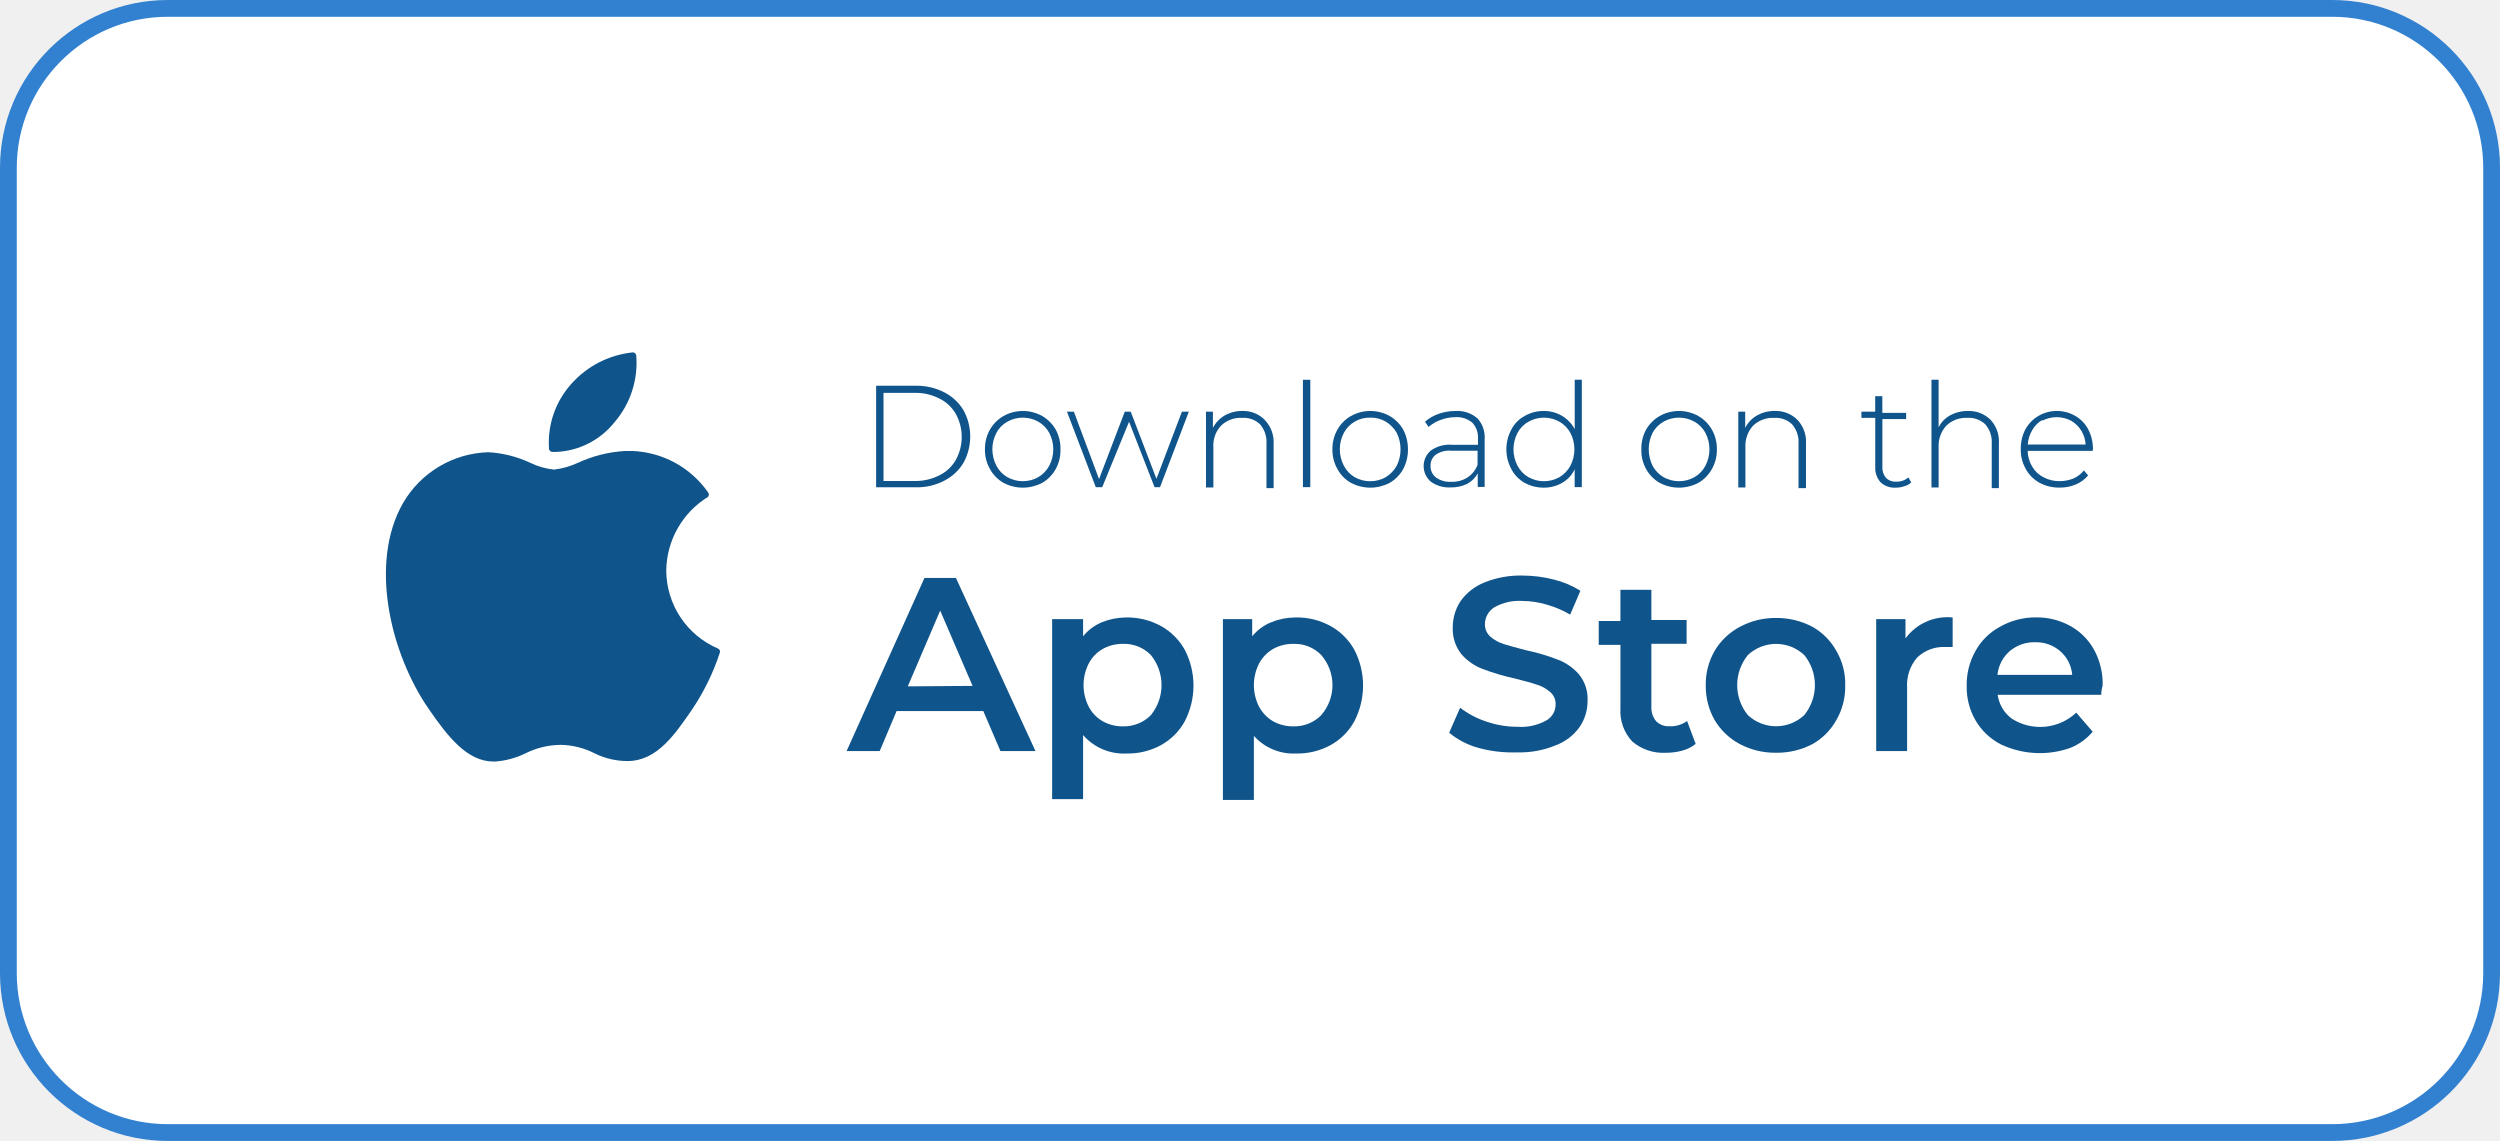
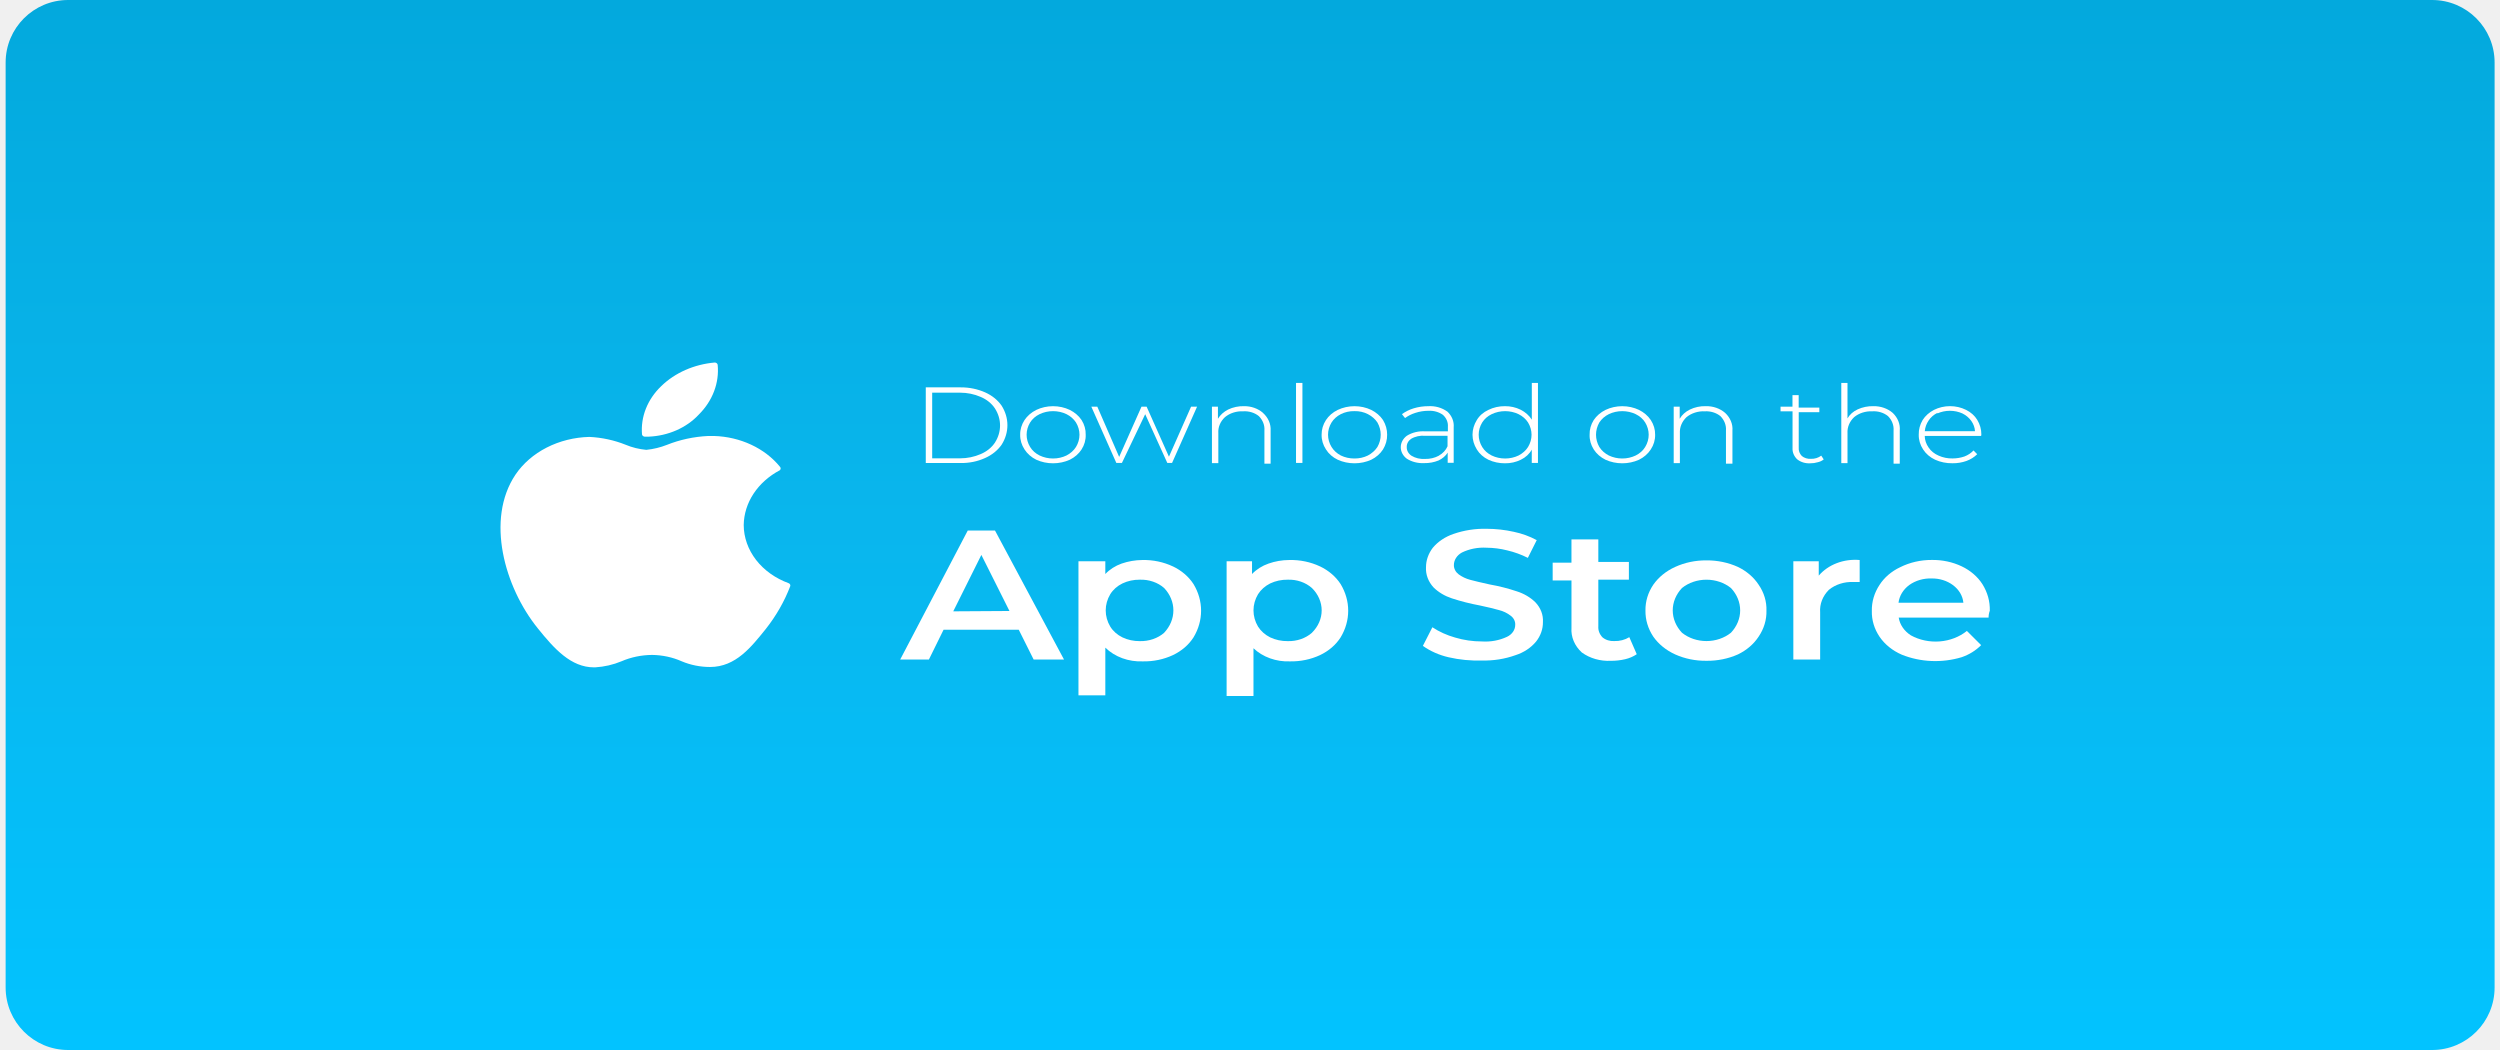
- <svg xmlns="http://www.w3.org/2000/svg" width="149" height="68" viewBox="0 0 149 68" fill="none">
-   <rect x="0.5" y="0.5" width="148" height="67" rx="9.5" fill="white" />
-   <rect x="0.5" y="0.5" width="148" height="67" rx="9.5" stroke="#3281D0" />
-   <path d="M24.027 29.972C21.969 33.549 23.275 38.972 25.56 42.265C26.696 43.912 27.845 45.388 29.421 45.388H29.506C30.131 45.343 30.742 45.179 31.306 44.905C31.962 44.574 32.686 44.399 33.421 44.394C34.128 44.406 34.823 44.58 35.451 44.905C36.056 45.203 36.721 45.358 37.396 45.359C39.17 45.359 40.235 43.741 41.214 42.335C41.935 41.275 42.503 40.118 42.903 38.9C42.918 38.854 42.916 38.805 42.898 38.761C42.879 38.717 42.846 38.681 42.803 38.659C41.889 38.27 41.108 37.622 40.558 36.795C40.008 35.967 39.713 34.996 39.709 34.003C39.719 33.122 39.953 32.257 40.387 31.491C40.821 30.724 41.443 30.079 42.193 29.617C42.228 29.578 42.247 29.527 42.247 29.475C42.247 29.422 42.228 29.372 42.193 29.333C41.68 28.602 41.004 28 40.219 27.573C39.434 27.148 38.561 26.909 37.668 26.878H37.273C36.29 26.932 35.326 27.173 34.434 27.588C33.985 27.795 33.506 27.93 33.015 27.988C32.52 27.935 32.039 27.797 31.592 27.578C30.811 27.214 29.968 27.002 29.108 26.953C28.074 26.982 27.065 27.275 26.175 27.803C25.286 28.331 24.547 29.078 24.027 29.972Z" fill="#0F548B" />
-   <path d="M37.724 21.001C36.303 21.145 34.989 21.819 34.043 22.889C33.573 23.413 33.214 24.026 32.987 24.692C32.761 25.358 32.671 26.062 32.723 26.764C32.732 26.808 32.754 26.849 32.788 26.879C32.821 26.91 32.863 26.929 32.908 26.934H33.164C33.834 26.903 34.491 26.728 35.088 26.422C35.686 26.116 36.211 25.686 36.628 25.16C37.096 24.616 37.452 23.985 37.673 23.302C37.895 22.62 37.979 21.9 37.92 21.185C37.913 21.136 37.89 21.09 37.853 21.056C37.817 21.023 37.77 21.003 37.72 21L37.724 21.001Z" fill="#0F548B" />
-   <path d="M52.217 22.989H54.617C55.199 22.985 55.774 23.122 56.292 23.389C56.762 23.631 57.156 24 57.428 24.454C57.689 24.933 57.825 25.47 57.825 26.015C57.825 26.561 57.689 27.098 57.428 27.577C57.156 28.031 56.762 28.4 56.292 28.642C55.776 28.915 55.2 29.053 54.617 29.042H52.217V22.989ZM54.573 28.667C55.066 28.668 55.553 28.551 55.992 28.326C56.403 28.123 56.745 27.802 56.971 27.403C57.199 26.985 57.319 26.517 57.319 26.041C57.319 25.564 57.199 25.096 56.971 24.678C56.744 24.279 56.403 23.957 55.992 23.755C55.553 23.53 55.066 23.413 54.573 23.414H52.657V28.666L54.573 28.667Z" fill="#0F548B" />
-   <path d="M59.811 28.78C59.471 28.585 59.191 28.3 59.002 27.957C58.799 27.598 58.695 27.191 58.702 26.779C58.697 26.367 58.8 25.96 59.002 25.601C59.196 25.265 59.475 24.986 59.811 24.792C60.163 24.597 60.559 24.494 60.961 24.494C61.363 24.494 61.759 24.597 62.111 24.792C62.447 24.986 62.726 25.265 62.92 25.601C63.116 25.962 63.214 26.368 63.204 26.779C63.216 27.19 63.118 27.597 62.92 27.957C62.731 28.3 62.451 28.585 62.111 28.78C61.756 28.966 61.362 29.064 60.961 29.064C60.56 29.064 60.166 28.966 59.811 28.78ZM61.883 28.439C62.158 28.275 62.384 28.04 62.536 27.758C62.694 27.456 62.776 27.12 62.776 26.778C62.776 26.437 62.694 26.101 62.536 25.799C62.383 25.521 62.158 25.29 61.883 25.132C61.601 24.974 61.283 24.891 60.961 24.891C60.637 24.891 60.32 24.974 60.038 25.132C59.761 25.287 59.534 25.518 59.385 25.799C59.227 26.101 59.145 26.437 59.145 26.778C59.145 27.12 59.227 27.456 59.385 27.758C59.533 28.043 59.76 28.279 60.038 28.439C60.32 28.597 60.637 28.68 60.961 28.68C61.283 28.68 61.601 28.597 61.883 28.439Z" fill="#0F548B" />
-   <path d="M70.855 24.536L69.137 29.036H68.811L67.292 25.136L65.692 29.036H65.309L63.591 24.536H64.003L65.503 28.553L67.036 24.536H67.391L68.924 28.536L70.443 24.536H70.855Z" fill="#0F548B" />
-   <path d="M75.383 25.033C75.563 25.221 75.703 25.444 75.793 25.688C75.883 25.932 75.922 26.192 75.908 26.452V29.092H75.482V26.452C75.512 26.029 75.374 25.611 75.099 25.288C74.956 25.153 74.786 25.049 74.6 24.983C74.414 24.917 74.216 24.89 74.02 24.905C73.791 24.892 73.561 24.927 73.346 25.008C73.131 25.089 72.936 25.213 72.771 25.373C72.612 25.544 72.491 25.746 72.412 25.965C72.335 26.185 72.302 26.418 72.317 26.651V29.051H71.877V24.536H72.289V25.501C72.448 25.194 72.691 24.938 72.989 24.763C73.322 24.576 73.7 24.483 74.082 24.493C74.325 24.49 74.566 24.536 74.79 24.629C75.014 24.722 75.218 24.859 75.388 25.032L75.383 25.033Z" fill="#0F548B" />
-   <path d="M77.654 22.634H78.094V29.034H77.654V22.634Z" fill="#0F548B" />
-   <path d="M80.521 28.78C80.178 28.588 79.898 28.303 79.712 27.957C79.509 27.598 79.405 27.191 79.412 26.779C79.406 26.367 79.51 25.96 79.712 25.601C79.902 25.262 80.182 24.982 80.521 24.792C80.873 24.597 81.269 24.494 81.671 24.494C82.073 24.494 82.469 24.597 82.821 24.792C83.157 24.986 83.436 25.265 83.63 25.601C83.82 25.964 83.917 26.369 83.914 26.779C83.919 27.189 83.822 27.594 83.63 27.957C83.441 28.3 83.161 28.585 82.821 28.78C82.466 28.966 82.072 29.064 81.671 29.064C81.27 29.064 80.876 28.966 80.521 28.78ZM82.593 28.439C82.865 28.271 83.089 28.037 83.246 27.758C83.395 27.453 83.473 27.118 83.473 26.778C83.473 26.439 83.395 26.104 83.246 25.799C83.089 25.524 82.864 25.295 82.593 25.132C82.315 24.965 81.994 24.881 81.67 24.891C81.341 24.881 81.016 24.965 80.733 25.132C80.463 25.291 80.241 25.522 80.094 25.799C79.936 26.101 79.853 26.437 79.853 26.778C79.853 27.12 79.936 27.456 80.094 27.758C80.241 28.039 80.462 28.274 80.733 28.439C81.019 28.6 81.342 28.683 81.67 28.68C81.994 28.683 82.313 28.6 82.594 28.439H82.593Z" fill="#0F548B" />
-   <path d="M88.045 24.919C88.201 25.088 88.321 25.287 88.396 25.505C88.472 25.722 88.502 25.953 88.485 26.182V29.022H88.073V28.212C87.929 28.476 87.712 28.693 87.448 28.837C87.138 28.985 86.797 29.058 86.454 29.05C86.027 29.074 85.606 28.949 85.262 28.695C85.132 28.58 85.028 28.439 84.957 28.282C84.885 28.124 84.849 27.953 84.849 27.779C84.849 27.606 84.885 27.435 84.957 27.277C85.028 27.119 85.132 26.979 85.262 26.864C85.631 26.595 86.085 26.469 86.54 26.509H88.087V26.14C88.098 25.966 88.074 25.793 88.016 25.629C87.957 25.465 87.865 25.316 87.746 25.189C87.468 24.958 87.112 24.841 86.752 24.863C86.441 24.863 86.133 24.921 85.844 25.033C85.587 25.127 85.35 25.267 85.144 25.445L84.931 25.133C85.169 24.928 85.443 24.769 85.74 24.665C86.059 24.552 86.395 24.495 86.734 24.495C87.208 24.461 87.677 24.614 88.04 24.921L88.045 24.919ZM87.463 28.454C87.739 28.275 87.95 28.011 88.063 27.702V26.865H86.526C86.186 26.826 85.843 26.912 85.561 27.106C85.463 27.184 85.385 27.284 85.333 27.397C85.281 27.51 85.256 27.634 85.261 27.759C85.255 27.893 85.281 28.027 85.338 28.149C85.395 28.271 85.48 28.377 85.587 28.459C85.855 28.649 86.182 28.739 86.51 28.715C86.845 28.726 87.176 28.637 87.461 28.46L87.463 28.454Z" fill="#0F548B" />
-   <path d="M94.276 22.634V29.034H93.85V27.971C93.69 28.313 93.427 28.596 93.098 28.78C92.766 28.971 92.389 29.069 92.007 29.064C91.61 29.066 91.22 28.968 90.871 28.78C90.532 28.588 90.256 28.302 90.076 27.957C89.881 27.595 89.779 27.19 89.779 26.779C89.779 26.368 89.881 25.963 90.076 25.601C90.252 25.257 90.53 24.974 90.871 24.792C91.216 24.593 91.608 24.49 92.007 24.494C92.385 24.49 92.758 24.588 93.086 24.778C93.409 24.968 93.674 25.243 93.853 25.573V22.634H94.276ZM92.942 28.44C93.217 28.276 93.443 28.041 93.595 27.759C93.753 27.457 93.835 27.121 93.835 26.779C93.835 26.438 93.753 26.102 93.595 25.8C93.442 25.522 93.216 25.291 92.942 25.133C92.66 24.975 92.342 24.892 92.019 24.892C91.696 24.892 91.379 24.975 91.097 25.133C90.82 25.288 90.593 25.519 90.444 25.8C90.286 26.102 90.203 26.438 90.203 26.779C90.203 27.121 90.286 27.457 90.444 27.759C90.592 28.044 90.819 28.28 91.097 28.44C91.379 28.598 91.696 28.681 92.019 28.681C92.342 28.681 92.66 28.598 92.942 28.44Z" fill="#0F548B" />
-   <path d="M98.918 28.78C98.578 28.585 98.298 28.3 98.109 27.957C97.91 27.597 97.812 27.19 97.825 26.779C97.814 26.368 97.912 25.962 98.109 25.601C98.303 25.265 98.582 24.986 98.918 24.792C99.27 24.597 99.665 24.494 100.068 24.494C100.47 24.494 100.866 24.597 101.218 24.792C101.554 24.986 101.833 25.265 102.027 25.601C102.229 25.96 102.332 26.367 102.327 26.779C102.334 27.191 102.23 27.598 102.027 27.957C101.837 28.3 101.558 28.585 101.218 28.78C100.863 28.966 100.468 29.064 100.068 29.064C99.667 29.064 99.272 28.966 98.918 28.78ZM100.99 28.439C101.268 28.279 101.495 28.043 101.643 27.758C101.801 27.456 101.883 27.12 101.883 26.778C101.883 26.437 101.801 26.101 101.643 25.799C101.494 25.518 101.267 25.287 100.99 25.132C100.708 24.974 100.39 24.891 100.067 24.891C99.744 24.891 99.427 24.974 99.145 25.132C98.87 25.29 98.644 25.521 98.492 25.799C98.343 26.104 98.265 26.439 98.265 26.778C98.265 27.118 98.343 27.453 98.492 27.758C98.644 28.04 98.87 28.275 99.145 28.439C99.427 28.597 99.744 28.68 100.067 28.68C100.39 28.68 100.708 28.597 100.99 28.439Z" fill="#0F548B" />
-   <path d="M107.137 25.033C107.313 25.223 107.448 25.447 107.533 25.691C107.619 25.935 107.655 26.194 107.637 26.452V29.092H107.192V26.452C107.222 26.029 107.084 25.611 106.809 25.288C106.667 25.154 106.5 25.052 106.316 24.986C106.133 24.92 105.938 24.892 105.744 24.905C105.513 24.892 105.281 24.927 105.064 25.008C104.847 25.088 104.648 25.212 104.481 25.373C104.166 25.722 104.003 26.182 104.027 26.651V29.051H103.602V24.536H104.014V25.501C104.169 25.191 104.413 24.934 104.714 24.763C105.047 24.575 105.425 24.481 105.807 24.493C106.054 24.487 106.299 24.532 106.528 24.625C106.757 24.718 106.964 24.857 107.137 25.033Z" fill="#0F548B" />
-   <path d="M113.908 28.752C113.793 28.863 113.651 28.942 113.496 28.979C113.332 29.038 113.159 29.067 112.985 29.064C112.819 29.076 112.653 29.053 112.496 28.997C112.34 28.941 112.197 28.853 112.077 28.738C111.861 28.492 111.749 28.171 111.765 27.844V24.905H110.941V24.536H111.761V23.613H112.187V24.607H113.606V24.976H112.19V27.813C112.172 28.055 112.248 28.294 112.403 28.48C112.485 28.56 112.583 28.622 112.691 28.661C112.799 28.7 112.914 28.716 113.028 28.707C113.289 28.717 113.543 28.625 113.738 28.451L113.908 28.752Z" fill="#0F548B" />
-   <path d="M118.65 25.033C118.822 25.224 118.954 25.449 119.037 25.693C119.12 25.937 119.153 26.195 119.133 26.452V29.092H118.707V26.452C118.737 26.029 118.599 25.611 118.324 25.288C118.18 25.153 118.01 25.049 117.825 24.983C117.639 24.917 117.441 24.89 117.245 24.905C117.016 24.893 116.786 24.929 116.572 25.009C116.357 25.09 116.161 25.214 115.996 25.373C115.681 25.722 115.518 26.182 115.542 26.651V29.051H115.115V22.634H115.541V25.473C115.692 25.164 115.937 24.91 116.241 24.749C116.572 24.572 116.944 24.484 117.32 24.493C117.566 24.488 117.812 24.533 118.04 24.626C118.269 24.719 118.476 24.857 118.65 25.033Z" fill="#0F548B" />
-   <path d="M124.724 26.873H120.849C120.854 27.204 120.947 27.527 121.119 27.81C121.279 28.085 121.516 28.307 121.8 28.449C122.097 28.606 122.429 28.684 122.765 28.676C123.042 28.675 123.317 28.622 123.574 28.52C123.819 28.413 124.034 28.247 124.199 28.037L124.455 28.337C124.253 28.57 124.001 28.755 123.717 28.876C123.411 29.002 123.083 29.065 122.752 29.061C122.337 29.068 121.927 28.97 121.56 28.777C121.213 28.586 120.928 28.301 120.737 27.954C120.534 27.595 120.43 27.188 120.437 26.776C120.429 26.367 120.521 25.962 120.707 25.598C120.891 25.264 121.16 24.984 121.488 24.789C121.822 24.595 122.202 24.492 122.588 24.492C122.975 24.492 123.354 24.595 123.688 24.789C124.014 24.976 124.28 25.251 124.455 25.584C124.645 25.947 124.742 26.352 124.739 26.762L124.724 26.873ZM121.724 25.028C121.474 25.17 121.266 25.378 121.124 25.628C120.967 25.891 120.875 26.188 120.854 26.494H124.303C124.288 26.204 124.201 25.923 124.05 25.675C123.899 25.427 123.688 25.221 123.437 25.075C123.172 24.936 122.877 24.863 122.578 24.863C122.279 24.863 121.984 24.936 121.719 25.075L121.724 25.028Z" fill="#0F548B" />
-   <path d="M58.605 42.379H53.438L52.43 44.764H50.457L55.099 34.444H56.973L61.714 44.764H59.627L58.605 42.379ZM57.966 40.879L56.035 36.393L54.104 40.907L57.966 40.879Z" fill="#0F548B" />
-   <path d="M69.194 37.31C69.79 37.641 70.282 38.133 70.613 38.729C70.954 39.387 71.132 40.117 71.132 40.858C71.132 41.599 70.954 42.329 70.613 42.987C70.285 43.587 69.793 44.08 69.194 44.41C68.563 44.753 67.854 44.925 67.136 44.91C66.65 44.934 66.165 44.847 65.718 44.656C65.27 44.466 64.872 44.176 64.552 43.81V47.628H62.707V36.9H64.552V37.922C64.85 37.554 65.235 37.266 65.673 37.085C66.124 36.903 66.606 36.807 67.092 36.801C67.825 36.782 68.55 36.958 69.192 37.312L69.194 37.31ZM68.594 42.619C69.004 42.113 69.228 41.482 69.228 40.831C69.228 40.179 69.004 39.548 68.594 39.042C68.377 38.819 68.116 38.645 67.828 38.53C67.539 38.415 67.229 38.362 66.919 38.375C66.502 38.37 66.092 38.473 65.727 38.675C65.371 38.878 65.081 39.178 64.89 39.541C64.686 39.941 64.579 40.383 64.579 40.833C64.579 41.282 64.686 41.724 64.89 42.124C65.081 42.487 65.371 42.787 65.727 42.99C66.092 43.192 66.502 43.295 66.919 43.29C67.23 43.299 67.539 43.245 67.828 43.129C68.117 43.014 68.379 42.841 68.598 42.62L68.594 42.619Z" fill="#0F548B" />
-   <path d="M79.301 37.31C79.897 37.641 80.389 38.133 80.72 38.729C81.061 39.387 81.239 40.117 81.239 40.858C81.239 41.599 81.061 42.329 80.72 42.987C80.392 43.587 79.9 44.08 79.301 44.41C78.67 44.753 77.961 44.925 77.243 44.91C76.772 44.932 76.303 44.849 75.869 44.667C75.434 44.486 75.046 44.21 74.731 43.86V47.678H72.885V36.9H74.631V37.922C74.933 37.552 75.324 37.264 75.767 37.085C76.217 36.9 76.699 36.804 77.186 36.801C77.924 36.779 78.654 36.956 79.301 37.312V37.31ZM78.747 42.619C79.178 42.123 79.416 41.488 79.416 40.831C79.416 40.173 79.178 39.538 78.747 39.042C78.533 38.82 78.274 38.646 77.988 38.531C77.701 38.416 77.394 38.363 77.086 38.375C76.664 38.368 76.248 38.471 75.879 38.675C75.526 38.882 75.237 39.181 75.042 39.541C74.838 39.941 74.731 40.383 74.731 40.833C74.731 41.282 74.838 41.724 75.042 42.124C75.237 42.484 75.526 42.783 75.879 42.99C76.248 43.194 76.664 43.297 77.086 43.29C77.394 43.3 77.7 43.245 77.986 43.13C78.272 43.016 78.531 42.843 78.747 42.623V42.619Z" fill="#0F548B" />
-   <path d="M88.13 44.579C87.485 44.406 86.885 44.096 86.37 43.671L87.023 42.181C87.493 42.542 88.02 42.82 88.584 43.004C89.177 43.211 89.8 43.316 90.429 43.316C91.025 43.362 91.622 43.233 92.147 42.947C92.32 42.852 92.464 42.713 92.564 42.543C92.664 42.373 92.716 42.179 92.715 41.982C92.72 41.846 92.695 41.71 92.641 41.584C92.587 41.459 92.506 41.347 92.403 41.258C92.171 41.047 91.894 40.891 91.594 40.804C91.268 40.69 90.827 40.577 90.274 40.435C89.622 40.294 88.981 40.104 88.358 39.867C87.877 39.684 87.448 39.387 87.109 39.001C86.743 38.543 86.556 37.968 86.584 37.383C86.584 36.828 86.746 36.285 87.052 35.822C87.409 35.325 87.902 34.941 88.471 34.715C89.196 34.422 89.974 34.281 90.756 34.303C91.383 34.305 92.008 34.386 92.616 34.544C93.174 34.68 93.706 34.905 94.192 35.211L93.582 36.63C93.137 36.368 92.66 36.166 92.163 36.03C91.702 35.893 91.224 35.822 90.744 35.817C90.155 35.776 89.568 35.91 89.055 36.2C88.883 36.309 88.742 36.46 88.645 36.639C88.548 36.818 88.498 37.019 88.501 37.222C88.501 37.359 88.529 37.494 88.586 37.619C88.642 37.744 88.724 37.855 88.827 37.946C89.059 38.146 89.329 38.295 89.622 38.386C89.948 38.486 90.389 38.613 90.956 38.755C91.595 38.887 92.222 39.072 92.83 39.309C93.315 39.489 93.749 39.787 94.093 40.175C94.464 40.623 94.651 41.194 94.618 41.775C94.622 42.326 94.459 42.865 94.15 43.322C93.797 43.821 93.303 44.202 92.731 44.415C92.003 44.719 91.219 44.864 90.431 44.841C89.655 44.869 88.879 44.781 88.13 44.579Z" fill="#0F548B" />
-   <path d="M101.062 44.337C100.827 44.523 100.556 44.659 100.267 44.737C99.948 44.824 99.618 44.867 99.288 44.865C98.56 44.908 97.844 44.669 97.288 44.198C97.041 43.935 96.85 43.624 96.728 43.285C96.606 42.946 96.555 42.585 96.578 42.225V38.435H95.285V37.013H96.577V35.153H98.422V36.953H100.522V38.372H98.422V42.105C98.402 42.424 98.503 42.738 98.706 42.985C98.812 43.089 98.939 43.17 99.078 43.222C99.217 43.274 99.366 43.295 99.515 43.285C99.885 43.3 100.25 43.19 100.551 42.973L101.062 44.337Z" fill="#0F548B" />
-   <path d="M103.702 44.352C103.082 44.025 102.563 43.534 102.202 42.933C101.838 42.298 101.652 41.577 101.663 40.846C101.65 40.119 101.837 39.403 102.202 38.774C102.563 38.173 103.082 37.682 103.702 37.355C104.361 37.004 105.098 36.823 105.845 36.83C106.601 36.822 107.347 37.002 108.017 37.355C108.611 37.689 109.102 38.18 109.436 38.774C109.807 39.4 109.994 40.118 109.975 40.846C109.992 41.578 109.806 42.301 109.436 42.933C109.102 43.527 108.611 44.018 108.018 44.352C107.347 44.7 106.601 44.876 105.846 44.863C105.1 44.874 104.362 44.698 103.702 44.352ZM107.535 42.619C107.945 42.113 108.169 41.482 108.169 40.831C108.169 40.179 107.945 39.548 107.535 39.042C107.079 38.614 106.478 38.376 105.853 38.376C105.228 38.376 104.626 38.614 104.171 39.042C103.76 39.548 103.537 40.179 103.537 40.831C103.537 41.482 103.76 42.113 104.171 42.619C104.626 43.047 105.228 43.285 105.853 43.285C106.478 43.285 107.079 43.047 107.535 42.619Z" fill="#0F548B" />
-   <path d="M116.378 36.801V38.561H115.952C115.643 38.544 115.333 38.592 115.043 38.699C114.752 38.806 114.487 38.972 114.263 39.186C113.835 39.684 113.62 40.331 113.663 40.986V44.762H111.821V36.9H113.567V38.05C113.886 37.615 114.313 37.271 114.806 37.051C115.299 36.832 115.841 36.746 116.378 36.801Z" fill="#0F548B" />
-   <path d="M125.235 41.41H119.061C119.099 41.69 119.193 41.96 119.337 42.204C119.48 42.447 119.671 42.66 119.898 42.829C120.487 43.207 121.186 43.377 121.883 43.313C122.579 43.248 123.235 42.953 123.745 42.474L124.724 43.61C124.365 44.036 123.907 44.367 123.39 44.575C122.045 45.051 120.566 44.979 119.273 44.375C118.642 44.057 118.115 43.564 117.754 42.956C117.384 42.324 117.197 41.601 117.215 40.869C117.202 40.144 117.383 39.428 117.74 38.797C118.069 38.199 118.561 37.707 119.159 37.378C119.818 36.993 120.568 36.792 121.331 36.796C122.05 36.783 122.76 36.959 123.389 37.307C123.986 37.637 124.478 38.129 124.808 38.726C125.161 39.379 125.337 40.113 125.319 40.855C125.264 41.035 125.235 41.222 125.235 41.41ZM119.785 38.802C119.367 39.164 119.104 39.671 119.047 40.221H123.504C123.46 39.671 123.199 39.161 122.78 38.802C122.378 38.456 121.863 38.269 121.332 38.277C120.769 38.254 120.218 38.441 119.785 38.802Z" fill="#0F548B" />
+ <svg xmlns="http://www.w3.org/2000/svg" width="200" height="84" viewBox="0 0 200 84" fill="none">
+   <rect x="0.451" width="199.117" height="84" rx="5" fill="url(#paint0_linear_67_7388)" />
+   <path d="M41.237 37.972C38.84 41.549 40.361 46.972 43.022 50.265C44.345 51.912 45.683 53.388 47.518 53.388H47.617C48.345 53.343 49.056 53.179 49.713 52.905C50.477 52.574 51.32 52.399 52.175 52.394C52.999 52.406 53.808 52.58 54.539 52.905C55.244 53.203 56.019 53.358 56.804 53.359C58.87 53.359 60.11 51.741 61.25 50.335C62.089 49.275 62.751 48.118 63.217 46.9C63.234 46.854 63.232 46.805 63.21 46.761C63.189 46.717 63.15 46.681 63.1 46.659C62.035 46.27 61.127 45.622 60.486 44.795C59.846 43.967 59.502 42.996 59.497 42.003C59.51 41.122 59.781 40.257 60.287 39.49C60.793 38.724 61.516 38.079 62.39 37.617C62.431 37.578 62.453 37.527 62.453 37.475C62.453 37.422 62.431 37.372 62.39 37.333C61.792 36.602 61.005 35.999 60.091 35.574C59.177 35.148 58.16 34.909 57.121 34.878H56.661C55.516 34.932 54.394 35.173 53.355 35.588C52.832 35.795 52.275 35.93 51.703 35.988C51.127 35.935 50.566 35.797 50.046 35.578C49.136 35.214 48.155 35.002 47.153 34.953C45.949 34.982 44.774 35.275 43.739 35.803C42.703 36.331 41.842 37.078 41.237 37.972Z" fill="white" />
+   <path d="M57.186 29.001C55.531 29.145 54.001 29.819 52.9 30.889C52.353 31.413 51.935 32.026 51.671 32.692C51.407 33.358 51.302 34.062 51.362 34.764C51.373 34.808 51.399 34.849 51.438 34.879C51.477 34.91 51.526 34.929 51.578 34.934H51.876C52.657 34.903 53.421 34.728 54.117 34.422C54.812 34.116 55.424 33.686 55.91 33.16C56.455 32.616 56.869 31.985 57.127 31.302C57.385 30.62 57.483 29.9 57.414 29.185C57.407 29.136 57.379 29.09 57.337 29.056C57.294 29.023 57.239 29.003 57.181 29L57.186 29.001Z" fill="white" />
+   <path d="M74.062 30.989H76.857C77.535 30.985 78.205 31.122 78.808 31.389C79.355 31.631 79.814 32 80.13 32.454C80.434 32.933 80.593 33.47 80.593 34.015C80.593 34.561 80.434 35.098 80.13 35.577C79.814 36.031 79.355 36.4 78.808 36.642C78.207 36.915 77.536 37.053 76.857 37.042H74.062V30.989ZM76.806 36.667C77.38 36.667 77.947 36.55 78.458 36.326C78.938 36.123 79.335 35.802 79.598 35.403C79.864 34.985 80.004 34.517 80.004 34.04C80.004 33.564 79.864 33.096 79.598 32.678C79.335 32.279 78.937 31.957 78.458 31.755C77.947 31.53 77.38 31.413 76.806 31.414H74.575V36.666L76.806 36.667Z" fill="white" />
+   <path d="M82.905 36.78C82.509 36.585 82.183 36.3 81.963 35.957C81.726 35.598 81.606 35.192 81.614 34.779C81.607 34.367 81.728 33.961 81.963 33.601C82.189 33.265 82.514 32.986 82.905 32.792C83.315 32.597 83.776 32.495 84.244 32.495C84.713 32.495 85.174 32.597 85.583 32.792C85.974 32.986 86.299 33.265 86.525 33.601C86.754 33.962 86.868 34.368 86.856 34.779C86.87 35.19 86.756 35.597 86.525 35.957C86.305 36.3 85.979 36.585 85.583 36.78C85.17 36.967 84.711 37.064 84.244 37.064C83.778 37.064 83.318 36.967 82.905 36.78ZM85.318 36.439C85.638 36.275 85.901 36.04 86.078 35.758C86.262 35.456 86.358 35.12 86.358 34.779C86.358 34.438 86.262 34.102 86.078 33.799C85.9 33.521 85.638 33.291 85.318 33.132C84.99 32.974 84.62 32.892 84.243 32.892C83.867 32.892 83.498 32.974 83.169 33.132C82.846 33.287 82.582 33.519 82.409 33.799C82.225 34.102 82.129 34.438 82.129 34.779C82.129 35.12 82.225 35.456 82.409 35.758C82.581 36.043 82.845 36.279 83.169 36.439C83.498 36.597 83.867 36.68 84.243 36.68C84.62 36.68 84.99 36.597 85.318 36.439Z" fill="white" />
+   <path d="M95.765 32.536L93.765 37.036H93.385L91.616 33.136L89.753 37.036H89.307L87.307 32.536H87.786L89.533 36.553L91.318 32.536H91.731L93.516 36.536L95.285 32.536H95.765Z" fill="white" />
+   <path d="M101.038 33.033C101.247 33.221 101.41 33.444 101.515 33.688C101.62 33.932 101.666 34.192 101.649 34.452V37.092H101.153V34.452C101.188 34.029 101.027 33.611 100.707 33.288C100.54 33.153 100.342 33.049 100.126 32.983C99.909 32.917 99.679 32.89 99.451 32.905C99.183 32.892 98.916 32.928 98.666 33.008C98.416 33.089 98.188 33.213 97.996 33.373C97.812 33.544 97.67 33.746 97.579 33.965C97.488 34.185 97.45 34.418 97.467 34.651V37.051H96.955V32.536H97.435V33.501C97.62 33.194 97.903 32.938 98.25 32.763C98.638 32.576 99.078 32.483 99.523 32.493C99.805 32.49 100.086 32.536 100.347 32.629C100.609 32.722 100.845 32.859 101.043 33.032L101.038 33.033Z" fill="white" />
+   <path d="M103.682 30.634H104.194V37.034H103.682V30.634Z" fill="white" />
+   <path d="M107.02 36.78C106.621 36.589 106.294 36.303 106.078 35.957C105.842 35.598 105.721 35.192 105.729 34.779C105.723 34.367 105.843 33.961 106.078 33.601C106.3 33.262 106.626 32.982 107.02 32.792C107.43 32.597 107.891 32.495 108.359 32.495C108.828 32.495 109.289 32.597 109.698 32.792C110.09 32.986 110.414 33.265 110.64 33.601C110.861 33.965 110.975 34.369 110.971 34.779C110.977 35.189 110.864 35.594 110.64 35.957C110.42 36.3 110.094 36.585 109.698 36.78C109.285 36.967 108.826 37.064 108.359 37.064C107.893 37.064 107.433 36.967 107.02 36.78ZM109.433 36.439C109.749 36.271 110.011 36.037 110.193 35.758C110.367 35.453 110.457 35.118 110.457 34.779C110.457 34.439 110.367 34.104 110.193 33.799C110.011 33.525 109.749 33.295 109.433 33.132C109.109 32.965 108.736 32.881 108.358 32.891C107.975 32.882 107.597 32.965 107.267 33.132C106.952 33.291 106.695 33.522 106.523 33.799C106.339 34.102 106.243 34.438 106.243 34.779C106.243 35.12 106.339 35.456 106.523 35.758C106.694 36.039 106.952 36.274 107.267 36.439C107.6 36.6 107.976 36.683 108.358 36.68C108.735 36.683 109.107 36.6 109.434 36.439H109.433Z" fill="white" />
+   <path d="M115.782 32.919C115.964 33.088 116.103 33.287 116.192 33.505C116.28 33.722 116.315 33.953 116.295 34.182V37.022H115.815V36.212C115.647 36.476 115.395 36.693 115.087 36.837C114.726 36.985 114.33 37.058 113.93 37.05C113.433 37.074 112.942 36.949 112.542 36.695C112.39 36.58 112.269 36.44 112.186 36.282C112.103 36.124 112.061 35.953 112.061 35.779C112.061 35.606 112.103 35.435 112.186 35.277C112.269 35.12 112.39 34.979 112.542 34.864C112.971 34.595 113.5 34.469 114.03 34.509H115.831V34.14C115.845 33.967 115.816 33.792 115.748 33.629C115.68 33.465 115.573 33.316 115.434 33.189C115.111 32.958 114.697 32.841 114.277 32.863C113.915 32.863 113.557 32.921 113.219 33.033C112.921 33.127 112.645 33.267 112.404 33.445L112.156 33.133C112.434 32.928 112.753 32.769 113.098 32.665C113.47 32.552 113.861 32.495 114.256 32.495C114.808 32.461 115.354 32.614 115.776 32.921L115.782 32.919ZM115.104 36.454C115.426 36.275 115.671 36.011 115.803 35.702V34.865H114.013C113.617 34.826 113.218 34.912 112.89 35.106C112.776 35.184 112.686 35.283 112.625 35.397C112.564 35.51 112.535 35.634 112.54 35.759C112.534 35.893 112.565 36.027 112.631 36.149C112.697 36.271 112.796 36.377 112.92 36.459C113.233 36.649 113.613 36.739 113.995 36.715C114.385 36.726 114.77 36.637 115.102 36.46L115.104 36.454Z" fill="white" />
+   <path d="M123.037 30.634V37.034H122.541V35.971C122.355 36.313 122.049 36.596 121.666 36.78C121.28 36.971 120.841 37.069 120.395 37.064C119.934 37.066 119.479 36.968 119.072 36.78C118.678 36.588 118.356 36.302 118.147 35.957C117.92 35.595 117.801 35.19 117.801 34.779C117.801 34.368 117.92 33.963 118.147 33.601C118.352 33.257 118.675 32.974 119.072 32.792C119.474 32.593 119.931 32.49 120.395 32.494C120.836 32.49 121.27 32.588 121.652 32.778C122.028 32.968 122.337 33.243 122.545 33.573V30.634H123.037ZM121.484 36.44C121.804 36.276 122.067 36.041 122.244 35.759C122.428 35.456 122.524 35.12 122.524 34.779C122.524 34.438 122.428 34.102 122.244 33.8C122.067 33.522 121.804 33.291 121.484 33.133C121.156 32.975 120.786 32.892 120.41 32.892C120.034 32.892 119.664 32.975 119.336 33.133C119.013 33.288 118.748 33.519 118.575 33.8C118.391 34.102 118.295 34.438 118.295 34.779C118.295 35.12 118.391 35.456 118.575 35.759C118.747 36.044 119.011 36.28 119.336 36.44C119.664 36.598 120.034 36.681 120.41 36.681C120.786 36.681 121.156 36.598 121.484 36.44Z" fill="white" />
+   <path d="M128.442 36.78C128.046 36.585 127.72 36.3 127.5 35.957C127.269 35.597 127.155 35.19 127.169 34.779C127.157 34.368 127.271 33.962 127.5 33.601C127.726 33.265 128.051 32.986 128.442 32.792C128.852 32.597 129.312 32.495 129.781 32.495C130.25 32.495 130.71 32.597 131.12 32.792C131.511 32.986 131.836 33.265 132.062 33.601C132.297 33.961 132.418 34.367 132.411 34.779C132.419 35.192 132.299 35.598 132.062 35.957C131.842 36.3 131.516 36.585 131.12 36.78C130.707 36.967 130.248 37.064 129.781 37.064C129.314 37.064 128.855 36.967 128.442 36.78ZM130.855 36.439C131.179 36.279 131.443 36.043 131.615 35.758C131.799 35.456 131.895 35.12 131.895 34.779C131.895 34.438 131.799 34.102 131.615 33.799C131.442 33.519 131.178 33.287 130.855 33.132C130.526 32.974 130.157 32.892 129.78 32.892C129.404 32.892 129.034 32.974 128.706 33.132C128.386 33.291 128.123 33.521 127.946 33.799C127.772 34.104 127.682 34.439 127.682 34.779C127.682 35.118 127.772 35.453 127.946 35.758C128.123 36.04 128.386 36.275 128.706 36.439C129.034 36.597 129.404 36.68 129.78 36.68C130.157 36.68 130.526 36.597 130.855 36.439Z" fill="white" />
+   <path d="M138.013 33.033C138.217 33.223 138.374 33.447 138.474 33.691C138.574 33.935 138.616 34.194 138.595 34.452V37.092H138.077V34.452C138.112 34.029 137.951 33.611 137.631 33.288C137.466 33.155 137.27 33.052 137.057 32.986C136.844 32.92 136.617 32.893 136.391 32.905C136.121 32.892 135.852 32.927 135.599 33.008C135.346 33.088 135.115 33.213 134.92 33.373C134.554 33.722 134.364 34.182 134.391 34.651V37.051H133.896V32.536H134.376V33.501C134.557 33.191 134.84 32.934 135.191 32.763C135.579 32.575 136.019 32.481 136.464 32.493C136.752 32.487 137.037 32.532 137.304 32.625C137.57 32.718 137.812 32.857 138.013 33.033Z" fill="white" />
+   <path d="M145.898 36.752C145.765 36.863 145.599 36.941 145.418 36.979C145.228 37.038 145.026 37.067 144.823 37.064C144.63 37.076 144.437 37.053 144.255 36.997C144.073 36.941 143.906 36.852 143.766 36.738C143.515 36.492 143.384 36.171 143.403 35.844V32.905H142.443V32.536H143.398V31.613H143.894V32.607H145.547V32.976H143.898V35.813C143.877 36.054 143.966 36.293 144.146 36.48C144.241 36.56 144.356 36.621 144.481 36.66C144.607 36.7 144.74 36.715 144.874 36.707C145.177 36.717 145.474 36.625 145.7 36.451L145.898 36.752Z" fill="white" />
+   <path d="M151.419 33.033C151.62 33.224 151.773 33.449 151.87 33.693C151.967 33.937 152.005 34.195 151.981 34.452V37.092H151.485V34.452C151.52 34.029 151.36 33.611 151.039 33.288C150.872 33.153 150.674 33.049 150.458 32.983C150.242 32.917 150.012 32.89 149.783 32.905C149.516 32.893 149.249 32.929 148.999 33.009C148.749 33.09 148.521 33.213 148.329 33.373C147.962 33.722 147.772 34.181 147.8 34.651V37.051H147.303V30.634H147.799V33.473C147.975 33.164 148.26 32.91 148.614 32.749C149 32.572 149.433 32.483 149.87 32.493C150.158 32.488 150.443 32.533 150.709 32.626C150.976 32.719 151.217 32.857 151.419 33.033Z" fill="white" />
+   <path d="M158.491 34.873H153.978C153.984 35.204 154.093 35.527 154.293 35.81C154.479 36.085 154.755 36.307 155.086 36.449C155.432 36.606 155.818 36.684 156.209 36.676C156.532 36.675 156.852 36.622 157.151 36.52C157.437 36.413 157.687 36.247 157.879 36.037L158.177 36.337C157.942 36.571 157.648 36.755 157.318 36.876C156.962 37.003 156.58 37.066 156.194 37.061C155.711 37.068 155.234 36.97 154.806 36.777C154.402 36.586 154.07 36.301 153.848 35.954C153.611 35.595 153.491 35.188 153.499 34.776C153.489 34.367 153.597 33.963 153.813 33.598C154.027 33.264 154.341 32.984 154.722 32.789C155.111 32.595 155.553 32.492 156.003 32.492C156.453 32.492 156.895 32.595 157.284 32.789C157.664 32.976 157.974 33.252 158.177 33.584C158.398 33.948 158.512 34.352 158.508 34.762L158.491 34.873ZM154.997 33.028C154.706 33.17 154.464 33.378 154.299 33.628C154.116 33.892 154.008 34.188 153.984 34.494H158C157.983 34.204 157.881 33.923 157.705 33.675C157.529 33.427 157.284 33.221 156.992 33.075C156.683 32.936 156.34 32.863 155.992 32.863C155.643 32.863 155.3 32.936 154.991 33.075L154.997 33.028Z" fill="white" />
+   <path d="M81.501 50.379H75.485L74.311 52.764H72.014L77.419 42.444H79.601L85.122 52.764H82.692L81.501 50.379ZM80.757 48.879L78.509 44.393L76.26 48.907L80.757 48.879Z" fill="white" />
+   <path d="M93.831 45.31C94.525 45.641 95.098 46.133 95.483 46.729C95.88 47.387 96.087 48.117 96.087 48.858C96.087 49.599 95.88 50.329 95.483 50.987C95.102 51.587 94.528 52.081 93.831 52.41C93.096 52.753 92.27 52.925 91.435 52.91C90.869 52.934 90.304 52.847 89.783 52.657C89.262 52.466 88.798 52.177 88.426 51.81V55.628H86.277V44.9H88.426V45.922C88.773 45.554 89.221 45.266 89.731 45.085C90.257 44.904 90.817 44.807 91.383 44.801C92.237 44.782 93.081 44.959 93.829 45.312L93.831 45.31ZM93.132 50.619C93.61 50.113 93.871 49.482 93.871 48.831C93.871 48.179 93.61 47.548 93.132 47.042C92.88 46.82 92.576 46.645 92.24 46.531C91.904 46.416 91.543 46.363 91.182 46.375C90.697 46.37 90.218 46.473 89.794 46.675C89.379 46.878 89.041 47.178 88.819 47.541C88.581 47.941 88.457 48.384 88.457 48.833C88.457 49.282 88.581 49.724 88.819 50.124C89.041 50.487 89.379 50.787 89.794 50.99C90.218 51.192 90.697 51.295 91.182 51.29C91.544 51.299 91.904 51.245 92.24 51.13C92.577 51.014 92.882 50.841 93.137 50.62L93.132 50.619Z" fill="white" />
+   <path d="M105.6 45.31C106.294 45.641 106.867 46.133 107.252 46.729C107.649 47.387 107.856 48.117 107.856 48.858C107.856 49.599 107.649 50.329 107.252 50.987C106.87 51.587 106.297 52.081 105.6 52.41C104.865 52.753 104.039 52.925 103.203 52.91C102.656 52.932 102.109 52.849 101.604 52.667C101.098 52.486 100.645 52.21 100.278 51.86V55.678H98.129V44.9H100.162V45.922C100.514 45.552 100.969 45.264 101.485 45.085C102.009 44.9 102.57 44.804 103.137 44.801C103.996 44.779 104.847 44.956 105.6 45.312V45.31ZM104.955 50.619C105.457 50.123 105.734 49.488 105.734 48.831C105.734 48.173 105.457 47.538 104.955 47.042C104.705 46.82 104.404 46.646 104.071 46.531C103.738 46.416 103.38 46.363 103.021 46.375C102.53 46.368 102.045 46.471 101.615 46.675C101.204 46.882 100.867 47.181 100.641 47.541C100.403 47.941 100.279 48.384 100.279 48.833C100.279 49.282 100.403 49.724 100.641 50.124C100.867 50.484 101.204 50.783 101.615 50.99C102.045 51.194 102.53 51.297 103.021 51.29C103.379 51.3 103.736 51.245 104.069 51.131C104.402 51.016 104.704 50.843 104.955 50.623V50.619Z" fill="white" />
+   <path d="M115.879 52.579C115.129 52.406 114.43 52.096 113.83 51.671L114.59 50.181C115.138 50.542 115.752 50.82 116.408 51.004C117.099 51.211 117.825 51.316 118.556 51.316C119.251 51.362 119.946 51.233 120.557 50.947C120.758 50.852 120.926 50.713 121.043 50.543C121.159 50.373 121.22 50.179 121.218 49.982C121.225 49.846 121.196 49.71 121.133 49.584C121.07 49.459 120.975 49.347 120.855 49.258C120.586 49.047 120.263 48.891 119.913 48.804C119.533 48.69 119.02 48.577 118.376 48.435C117.617 48.294 116.871 48.104 116.145 47.867C115.585 47.684 115.086 47.387 114.691 47.001C114.265 46.543 114.048 45.968 114.079 45.383C114.079 44.828 114.269 44.285 114.624 43.822C115.041 43.325 115.614 42.941 116.277 42.715C117.121 42.422 118.027 42.281 118.937 42.303C119.668 42.305 120.396 42.386 121.103 42.544C121.753 42.68 122.372 42.905 122.938 43.211L122.228 44.63C121.711 44.368 121.155 44.166 120.576 44.03C120.039 43.893 119.483 43.822 118.923 43.817C118.238 43.776 117.554 43.91 116.957 44.2C116.756 44.309 116.592 44.46 116.479 44.639C116.366 44.818 116.308 45.019 116.311 45.222C116.311 45.359 116.345 45.494 116.411 45.619C116.476 45.744 116.572 45.855 116.691 45.946C116.961 46.146 117.276 46.295 117.617 46.386C117.996 46.486 118.51 46.613 119.17 46.755C119.914 46.887 120.644 47.072 121.352 47.309C121.918 47.489 122.423 47.787 122.823 48.175C123.255 48.623 123.473 49.194 123.434 49.775C123.439 50.326 123.249 50.865 122.889 51.322C122.479 51.821 121.903 52.202 121.237 52.415C120.39 52.719 119.477 52.864 118.559 52.841C117.655 52.869 116.752 52.781 115.879 52.579Z" fill="white" />
+   <path d="M130.94 52.337C130.666 52.523 130.351 52.659 130.014 52.737C129.643 52.824 129.259 52.867 128.874 52.865C128.027 52.907 127.193 52.669 126.545 52.198C126.258 51.935 126.036 51.624 125.894 51.285C125.752 50.946 125.692 50.585 125.718 50.225V46.435H124.213V45.013H125.717V43.153H127.866V44.953H130.311V46.372H127.866V50.105C127.842 50.423 127.961 50.738 128.196 50.985C128.32 51.089 128.467 51.17 128.63 51.222C128.792 51.273 128.966 51.295 129.138 51.285C129.57 51.299 129.994 51.19 130.345 50.973L130.94 52.337Z" fill="white" />
+   <path d="M134.012 52.352C133.29 52.024 132.686 51.534 132.265 50.933C131.841 50.298 131.625 49.577 131.637 48.846C131.623 48.119 131.84 47.403 132.265 46.774C132.686 46.173 133.29 45.682 134.012 45.355C134.779 45.004 135.637 44.823 136.507 44.83C137.388 44.822 138.257 45.002 139.036 45.355C139.728 45.689 140.3 46.18 140.689 46.774C141.121 47.4 141.339 48.118 141.316 48.846C141.337 49.578 141.119 50.301 140.689 50.933C140.3 51.527 139.729 52.018 139.037 52.352C138.257 52.7 137.388 52.876 136.508 52.863C135.64 52.874 134.781 52.698 134.012 52.352ZM138.475 50.619C138.953 50.113 139.213 49.482 139.213 48.83C139.213 48.179 138.953 47.548 138.475 47.042C137.945 46.614 137.244 46.376 136.516 46.376C135.789 46.376 135.088 46.614 134.558 47.042C134.08 47.548 133.819 48.179 133.819 48.83C133.819 49.482 134.08 50.113 134.558 50.619C135.088 51.047 135.789 51.285 136.516 51.285C137.244 51.285 137.945 51.047 138.475 50.619Z" fill="white" />
+   <path d="M148.773 44.801V46.561H148.277C147.917 46.544 147.557 46.591 147.218 46.699C146.88 46.806 146.571 46.972 146.31 47.186C145.812 47.684 145.562 48.33 145.612 48.986V52.762H143.467V44.9H145.5V46.05C145.871 45.615 146.369 45.27 146.943 45.051C147.517 44.832 148.148 44.746 148.773 44.801Z" fill="white" />
+   <path d="M159.086 49.41H151.897C151.941 49.69 152.051 49.96 152.218 50.204C152.385 50.447 152.607 50.66 152.872 50.829C153.558 51.207 154.371 51.377 155.182 51.313C155.994 51.248 156.757 50.953 157.351 50.474L158.491 51.61C158.073 52.036 157.54 52.367 156.938 52.575C155.371 53.051 153.649 52.98 152.144 52.375C151.409 52.057 150.795 51.564 150.375 50.956C149.944 50.324 149.727 49.601 149.747 48.869C149.732 48.144 149.943 47.428 150.359 46.797C150.742 46.199 151.315 45.707 152.011 45.378C152.778 44.993 153.652 44.792 154.54 44.796C155.377 44.783 156.204 44.959 156.937 45.307C157.632 45.638 158.204 46.129 158.589 46.726C159 47.379 159.205 48.113 159.184 48.855C159.119 49.035 159.086 49.222 159.086 49.41ZM152.74 46.802C152.254 47.164 151.946 47.671 151.881 48.221H157.071C157.019 47.671 156.716 47.161 156.227 46.802C155.759 46.456 155.159 46.269 154.541 46.277C153.886 46.254 153.244 46.441 152.74 46.802Z" fill="white" />
+   <defs>
+     <linearGradient id="paint0_linear_67_7388" x1="100.01" y1="0" x2="100.01" y2="84" gradientUnits="userSpaceOnUse">
+       <stop stop-color="#03A9DD" />
+       <stop offset="0.5" stop-color="#09B6ED" />
+       <stop offset="1" stop-color="#02C3FF" />
+     </linearGradient>
+   </defs>
</svg>
